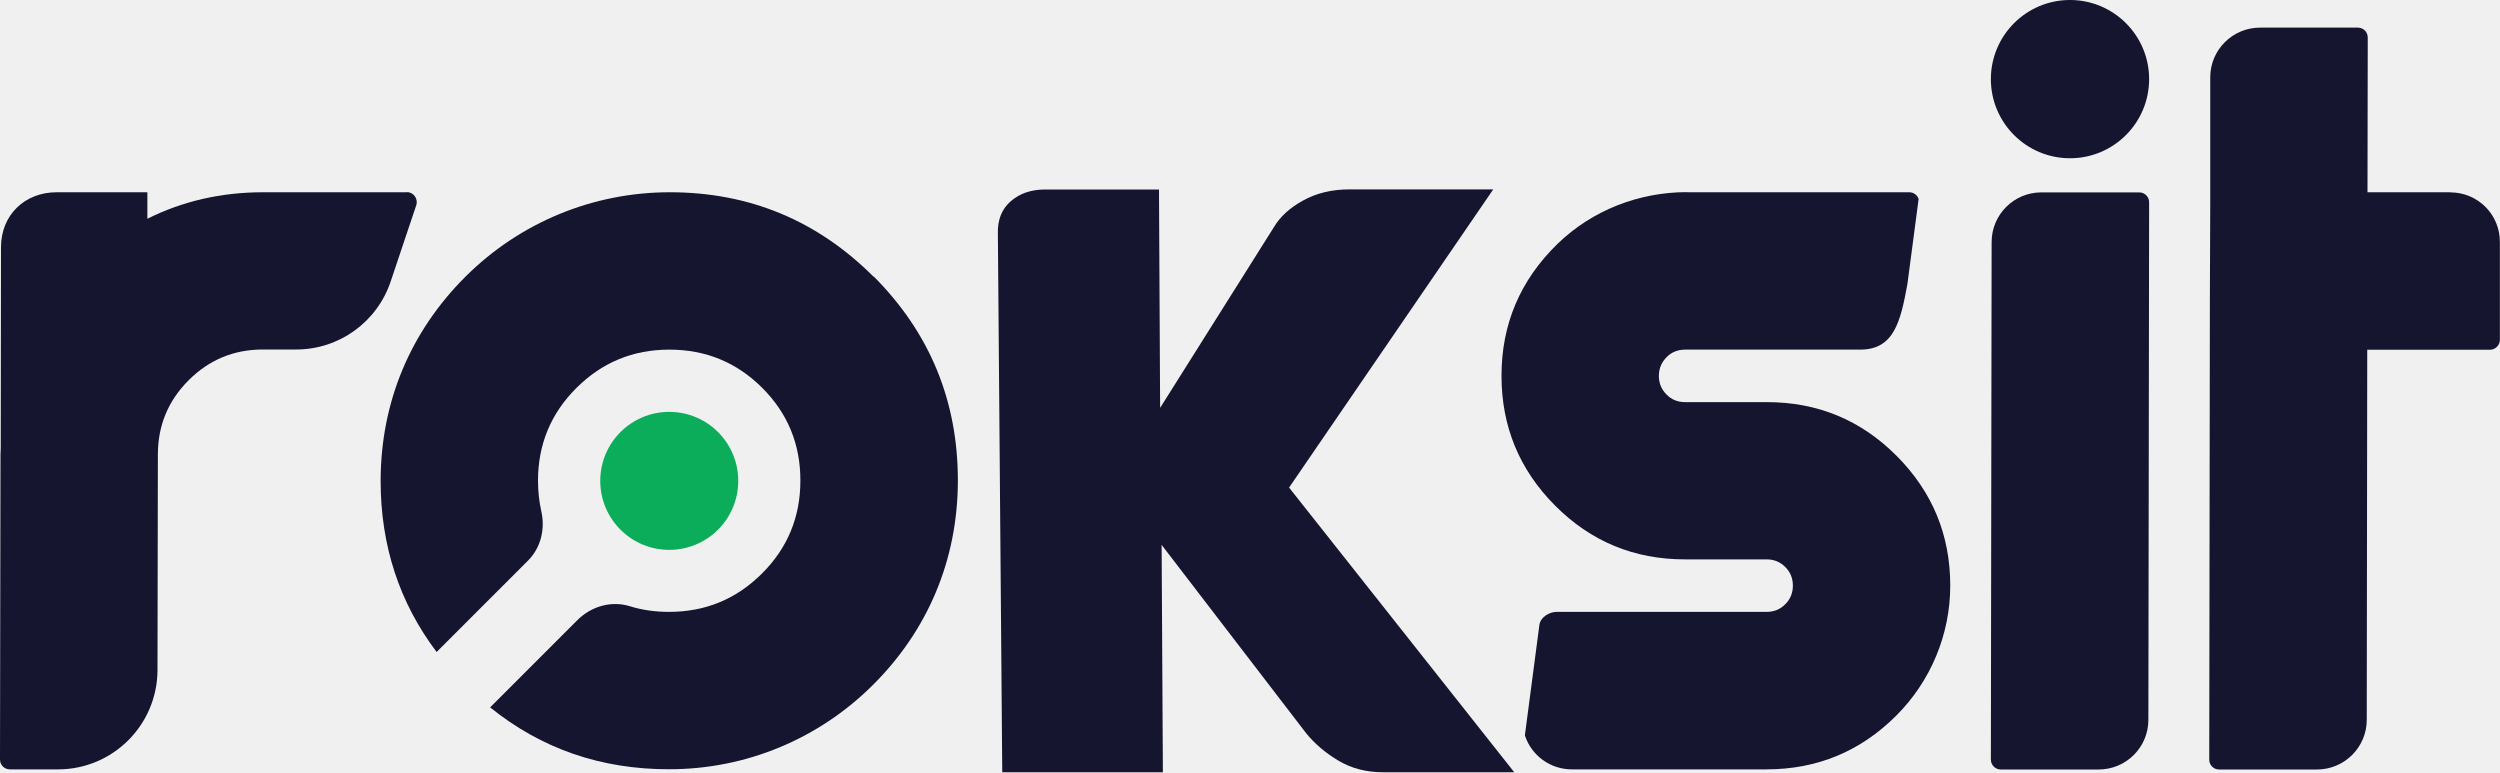
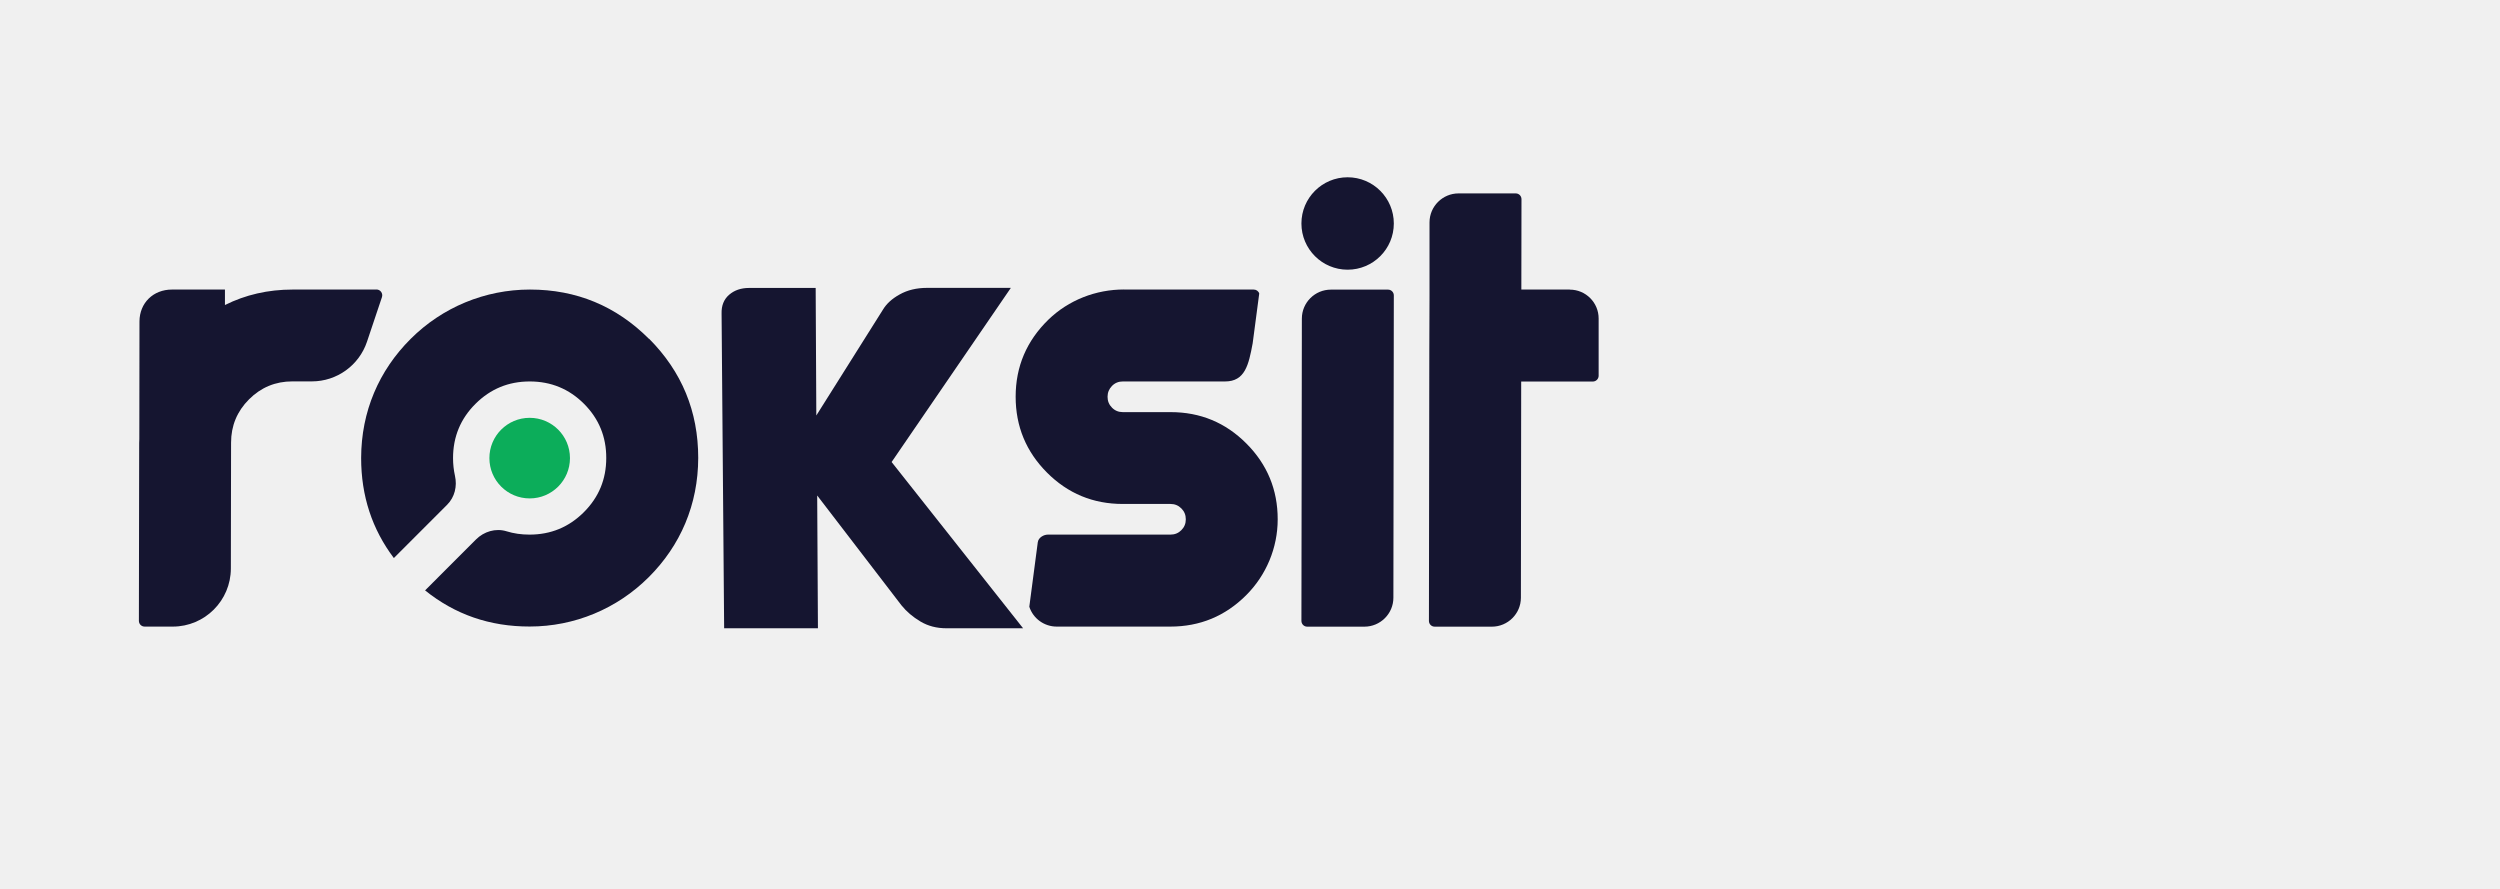
- <svg xmlns="http://www.w3.org/2000/svg" id="a" width="200" height="61.78" viewBox="0 0 200 61.78">
-   <path d="M134.97,15.38h17.77c.34,0,.65,.22,.75,.54l-.9,6.82c-.55,2.98-1.06,5.23-3.78,5.23h-14c-.59,0-1.09,.2-1.49,.61s-.61,.9-.61,1.49,.2,1.08,.61,1.49c.4,.41,.9,.61,1.49,.61h6.54c4.06,0,7.52,1.43,10.38,4.3,2.86,2.87,4.29,6.33,4.29,10.38,0,3.9-1.56,7.65-4.33,10.41-2.87,2.86-6.33,4.29-10.39,4.29h-15.55c-1.71,0-3.23-1.09-3.76-2.72l1.16-8.83c.09-.66,.83-1.05,1.38-1.05h16.8c.59,0,1.08-.2,1.49-.61,.41-.41,.61-.9,.61-1.49s-.2-1.08-.61-1.49c-.41-.41-.9-.61-1.49-.61h-6.54c-4.06,0-7.52-1.43-10.38-4.3-2.86-2.87-4.29-6.33-4.29-10.39,0-4.13,1.5-7.65,4.48-10.55,2.77-2.69,6.51-4.14,10.37-4.14Z" fill="#151530" />
-   <path d="M167.89,61.56h-7.83c-.44,0-.79-.36-.79-.79l.06-41.41c0-2.19,1.78-3.97,3.98-3.97h7.83c.44,0,.79,.36,.79,.79l-.06,41.41c0,2.19-1.78,3.97-3.98,3.97Z" fill="#151530" />
-   <path d="M196.03,15.38h-6.63l.02-12.38c0-.44-.35-.79-.79-.79h-7.83c-2.19,0-3.98,1.78-3.98,3.97v10s-.03,7.83-.03,7.83l-.05,36.76c0,.44,.35,.79,.79,.79h7.83c2.19,0,3.98-1.78,3.98-3.97l.04-29.61h9.81c.44,0,.8-.36,.8-.79v-7.83c.01-2.19-1.76-3.97-3.96-3.97Z" fill="#151530" />
-   <path d="M32.55,15.38h-11.49c-3.38,0-6.47,.72-9.27,2.12v-2.12s-7.26,0-7.26,0C1.96,15.38,.09,17.22,.08,19.75l-.02,16.12c0,.17-.02,.33-.02,.5L0,60.76c0,.44,.35,.79,.79,.79h3.85c4.39,0,7.95-3.56,7.96-7.95l.03-17.24c0-2.32,.82-4.3,2.46-5.94,1.64-1.64,3.62-2.46,5.94-2.46h2.67c3.42,0,6.46-2.19,7.55-5.43l2.05-6.11c.17-.51-.21-1.05-.75-1.05Z" fill="#151530" />
-   <path d="M103.13,39.01l18.01,22.77h-10.5c-1.34,0-2.53-.31-3.57-.93-1.04-.62-1.91-1.36-2.6-2.22l-11.54-15.04,.1,18.19h-12.85l-.35-43.11c-.03-1.1,.32-1.96,1.04-2.58,.72-.62,1.63-.93,2.73-.93h9.12l.09,17.47,9.11-14.47c.48-.81,1.24-1.52,2.31-2.11,1.07-.6,2.31-.9,3.75-.9h11.48l-16.33,23.85Z" fill="#151530" />
-   <circle cx="165.6" cy="6.33" r="6.33" fill="#151530" />
-   <g>
-     <path d="M69.89,22.14c-4.5-4.5-9.94-6.76-16.31-6.76-6.15,0-12,2.42-16.35,6.76s-6.77,9.95-6.78,16.32c0,5.19,1.5,9.75,4.48,13.7l7.3-7.3c1.04-1.04,1.4-2.54,1.07-3.98-.17-.77-.26-1.58-.26-2.42,0-2.91,1.03-5.39,3.08-7.43,2.05-2.04,4.52-3.06,7.43-3.06s5.39,1.02,7.43,3.06c2.04,2.04,3.06,4.52,3.05,7.43,0,2.91-1.03,5.39-3.08,7.43-2.05,2.04-4.52,3.06-7.43,3.06-1.12,0-2.17-.15-3.16-.46-1.48-.45-3.08,.03-4.17,1.12l-6.98,6.98c4.09,3.3,8.86,4.96,14.33,4.95,6.14,0,11.96-2.42,16.31-6.76s6.77-9.95,6.78-16.33c0-6.38-2.24-11.82-6.73-16.33Z" fill="#151530" />
-     <circle cx="53.54" cy="38.47" r="5.52" fill="#0cad5a" />
+ <svg xmlns="http://www.w3.org/2000/svg" width="180" height="64" viewBox="0 0 180 64" fill="none">
+   <g clip-path="url(#clip0_5076_121380)">
+     <path d="M80.932 20.848H90.27C90.449 20.848 90.612 20.963 90.665 21.132L90.192 24.716C89.903 26.283 89.635 27.465 88.205 27.465H80.847C80.537 27.465 80.275 27.57 80.064 27.786C79.854 28.001 79.744 28.259 79.744 28.569C79.744 28.879 79.849 29.137 80.064 29.352C80.275 29.568 80.537 29.673 80.847 29.673H84.284C86.418 29.673 88.237 30.424 89.74 31.933C91.243 33.441 91.994 35.26 91.994 37.389C91.994 39.438 91.174 41.41 89.719 42.86C88.21 44.364 86.392 45.115 84.258 45.115H76.086C75.188 45.115 74.389 44.542 74.11 43.685L74.72 39.044C74.767 38.697 75.156 38.492 75.445 38.492H84.274C84.584 38.492 84.842 38.387 85.057 38.172C85.273 37.956 85.378 37.699 85.378 37.389C85.378 37.079 85.273 36.821 85.057 36.605C84.842 36.39 84.584 36.285 84.274 36.285H80.837C78.703 36.285 76.885 35.533 75.382 34.025C73.879 32.516 73.127 30.698 73.127 28.564C73.127 26.393 73.916 24.543 75.482 23.018C76.938 21.605 78.903 20.843 80.932 20.843V20.848Z" fill="#151530" />
+     <path d="M98.232 45.12H94.117C93.886 45.12 93.702 44.931 93.702 44.705L93.734 22.94C93.734 21.789 94.669 20.853 95.825 20.853H99.94C100.171 20.853 100.355 21.042 100.355 21.268L100.324 43.034C100.324 44.185 99.388 45.12 98.232 45.12Z" fill="#151530" />
+     <path d="M113.021 20.848H109.537L109.547 14.341C109.547 14.11 109.363 13.925 109.132 13.925H105.017C103.866 13.925 102.925 14.861 102.925 16.012V21.268L102.91 25.384L102.883 44.705C102.883 44.936 103.067 45.12 103.298 45.12H107.413C108.564 45.12 109.505 44.185 109.505 43.034L109.526 27.471H114.682C114.913 27.471 115.102 27.281 115.102 27.055V22.94C115.107 21.789 114.177 20.853 113.021 20.853V20.848Z" fill="#151530" />
+     <path d="M27.106 20.848H21.068C19.291 20.848 17.668 21.226 16.196 21.962V20.848H12.381C11.03 20.848 10.047 21.815 10.042 23.145L10.031 31.617C10.031 31.707 10.021 31.791 10.021 31.88L10 44.7C10 44.931 10.184 45.115 10.415 45.115H12.438C14.746 45.115 16.616 43.244 16.622 40.937L16.637 31.875C16.637 30.656 17.068 29.615 17.93 28.753C18.792 27.891 19.833 27.46 21.052 27.46H22.455C24.253 27.46 25.85 26.309 26.423 24.606L27.5 21.394C27.59 21.126 27.39 20.843 27.106 20.843V20.848Z" fill="#151530" />
+     <path d="M64.198 33.268L73.663 45.236H68.145C67.441 45.236 66.816 45.073 66.269 44.747C65.723 44.422 65.265 44.032 64.903 43.581L58.838 35.675L58.891 45.236H52.138L51.954 22.577C51.938 21.999 52.122 21.547 52.5 21.221C52.879 20.895 53.357 20.732 53.935 20.732H58.728L58.775 29.915L63.563 22.309C63.815 21.883 64.214 21.51 64.777 21.2C65.339 20.885 65.991 20.727 66.747 20.727H72.781L64.198 33.263V33.268Z" fill="#151530" />
+     <path d="M97.029 19.418C98.866 19.418 100.355 17.928 100.355 16.091C100.355 14.254 98.866 12.764 97.029 12.764C95.192 12.764 93.702 14.254 93.702 16.091C93.702 17.928 95.192 19.418 97.029 19.418Z" fill="#151530" />
+     <path d="M46.73 24.401C44.365 22.035 41.506 20.848 38.158 20.848C34.926 20.848 31.852 22.12 29.566 24.401C27.279 26.682 26.008 29.631 26.002 32.979C26.002 35.707 26.791 38.103 28.357 40.179L32.193 36.343C32.74 35.796 32.929 35.008 32.756 34.251C32.666 33.846 32.619 33.42 32.619 32.979C32.619 31.449 33.16 30.146 34.238 29.073C35.315 28.001 36.613 27.465 38.142 27.465C39.672 27.465 40.975 28.001 42.047 29.073C43.119 30.146 43.655 31.449 43.65 32.979C43.65 34.508 43.109 35.812 42.031 36.884C40.954 37.956 39.656 38.492 38.127 38.492C37.538 38.492 36.986 38.413 36.466 38.251C35.688 38.014 34.847 38.266 34.274 38.839L30.606 42.508C32.756 44.242 35.262 45.115 38.137 45.11C41.364 45.11 44.422 43.838 46.709 41.557C48.995 39.276 50.266 36.327 50.272 32.973C50.272 29.62 49.094 26.761 46.735 24.39L46.73 24.401Z" fill="#151530" />
+     <path d="M38.137 35.886C39.739 35.886 41.038 34.587 41.038 32.984C41.038 31.382 39.739 30.083 38.137 30.083C36.535 30.083 35.236 31.382 35.236 32.984C35.236 34.587 36.535 35.886 38.137 35.886Z" fill="#0CAD5A" />
  </g>
+   <defs>
+     <clipPath id="clip0_5076_121380">
+       <rect width="105.107" height="32.472" fill="white" transform="translate(10 12.7639)" />
+     </clipPath>
+   </defs>
</svg>
